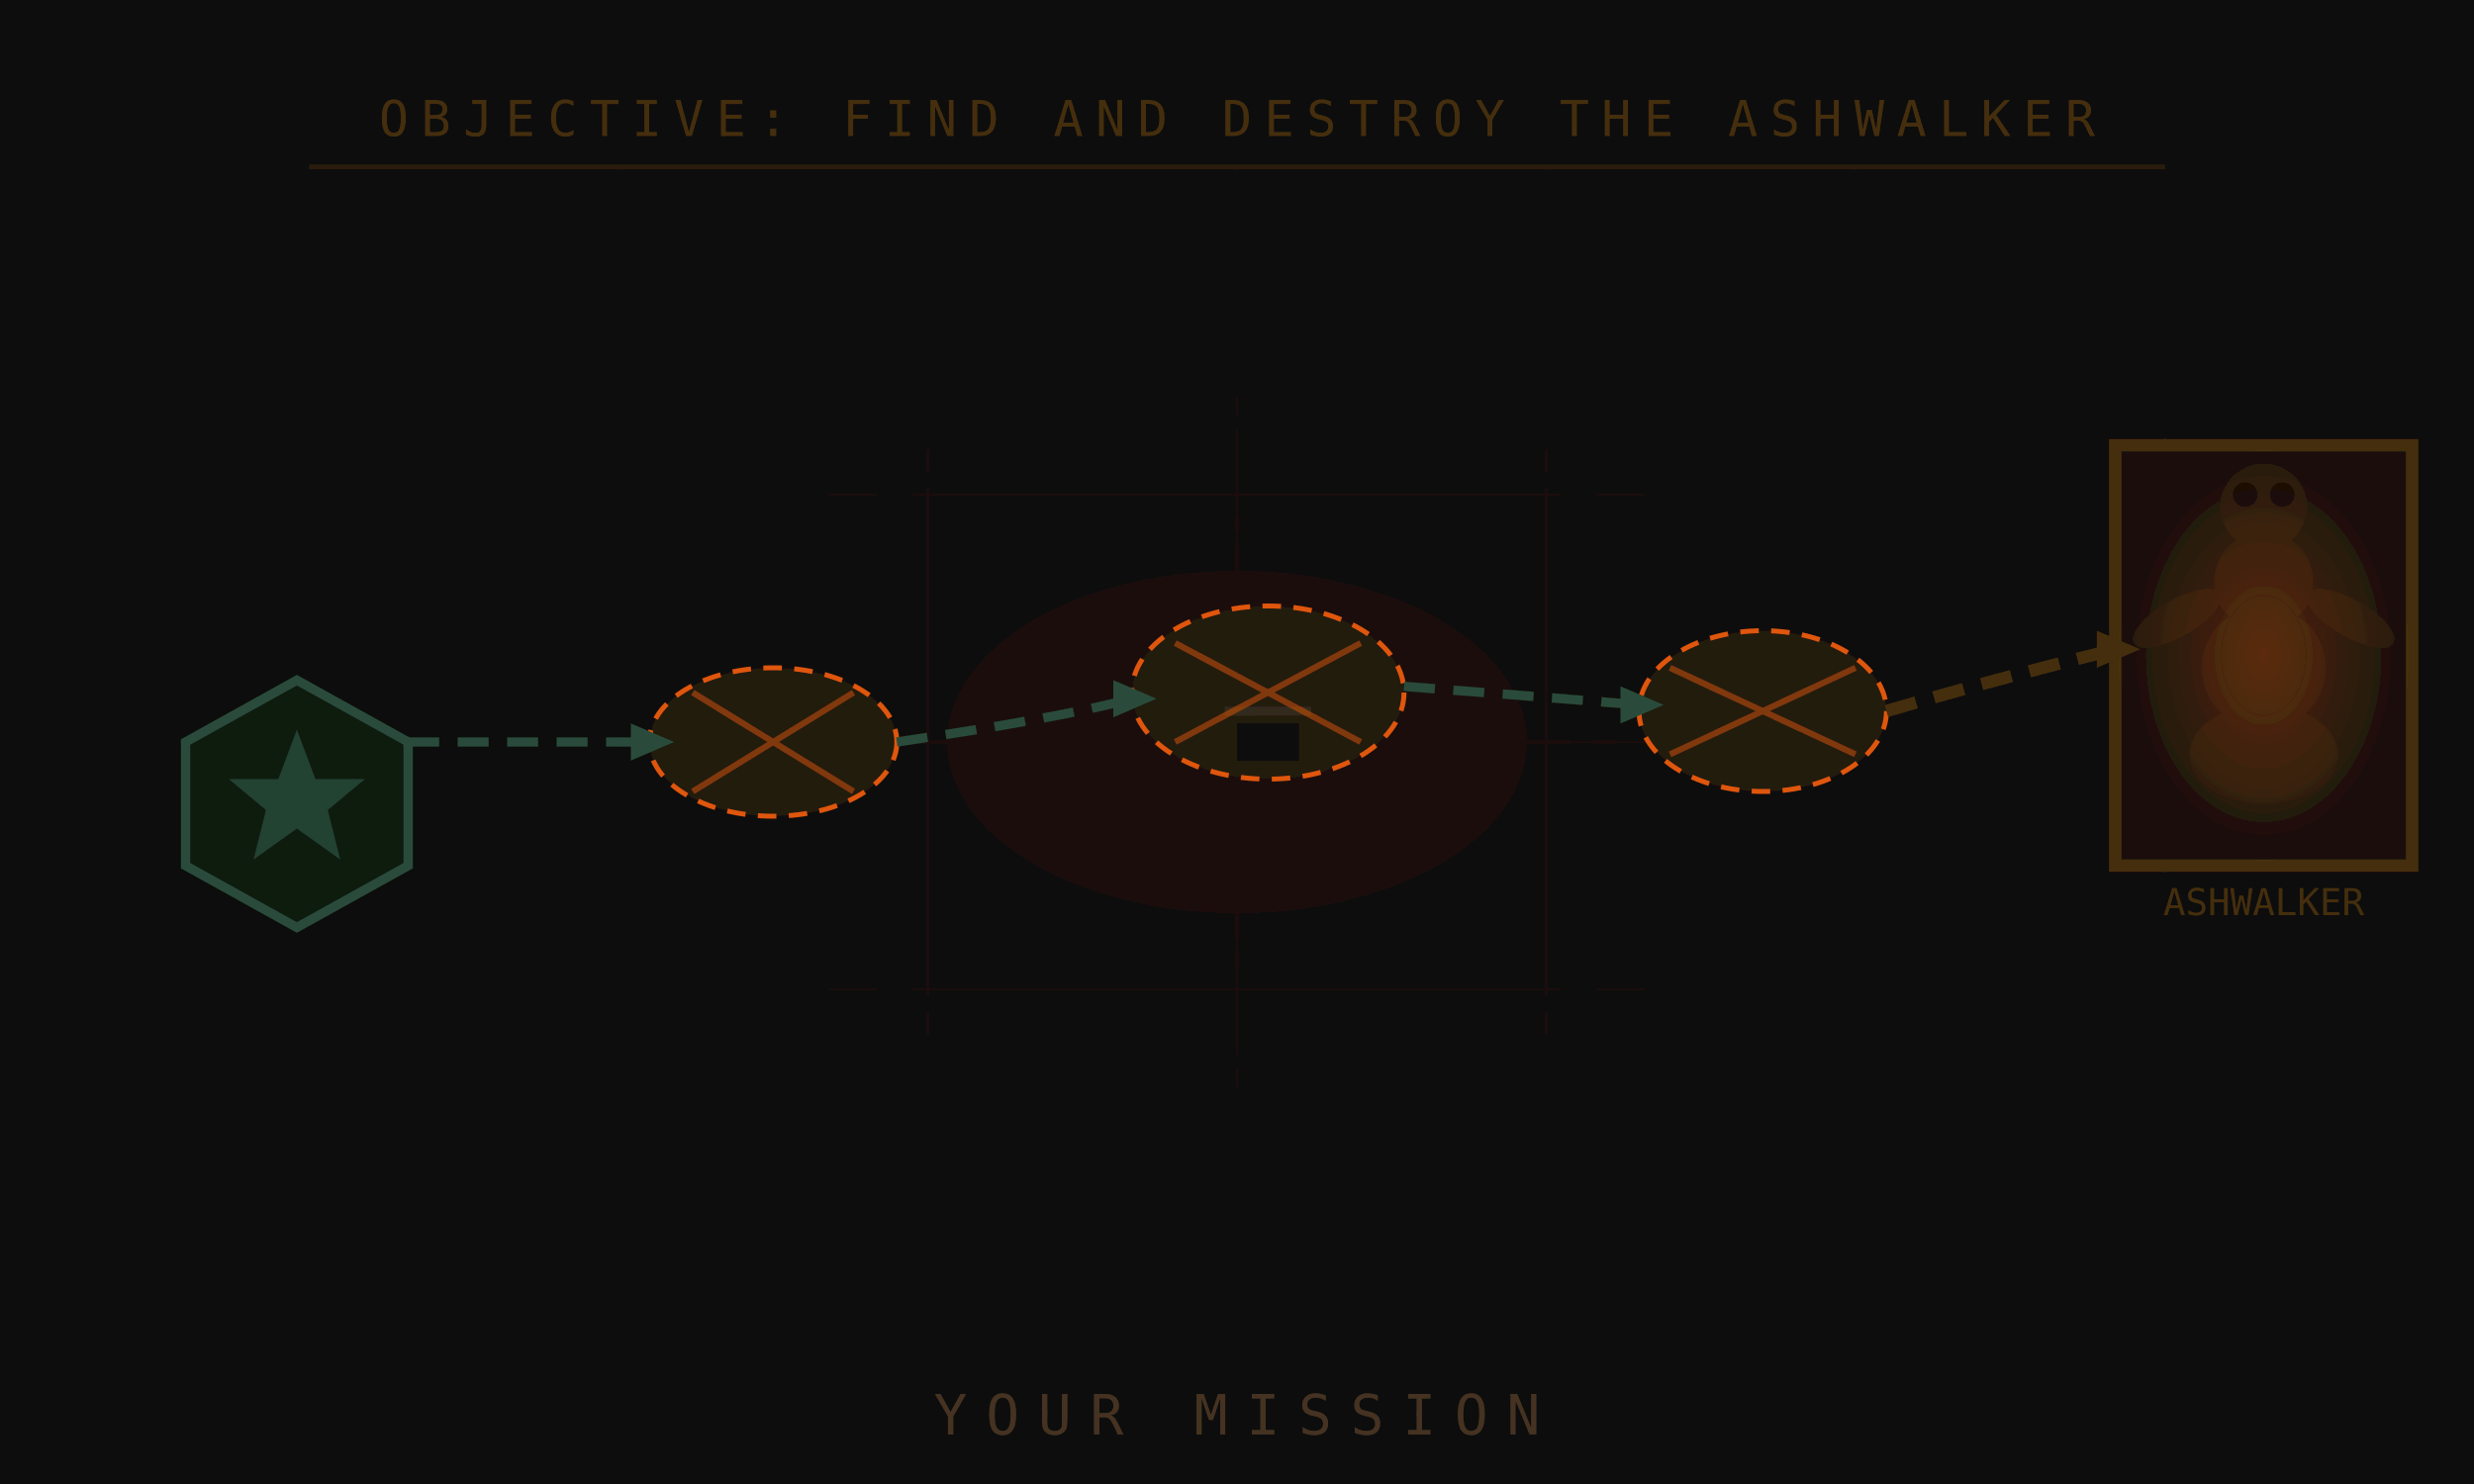
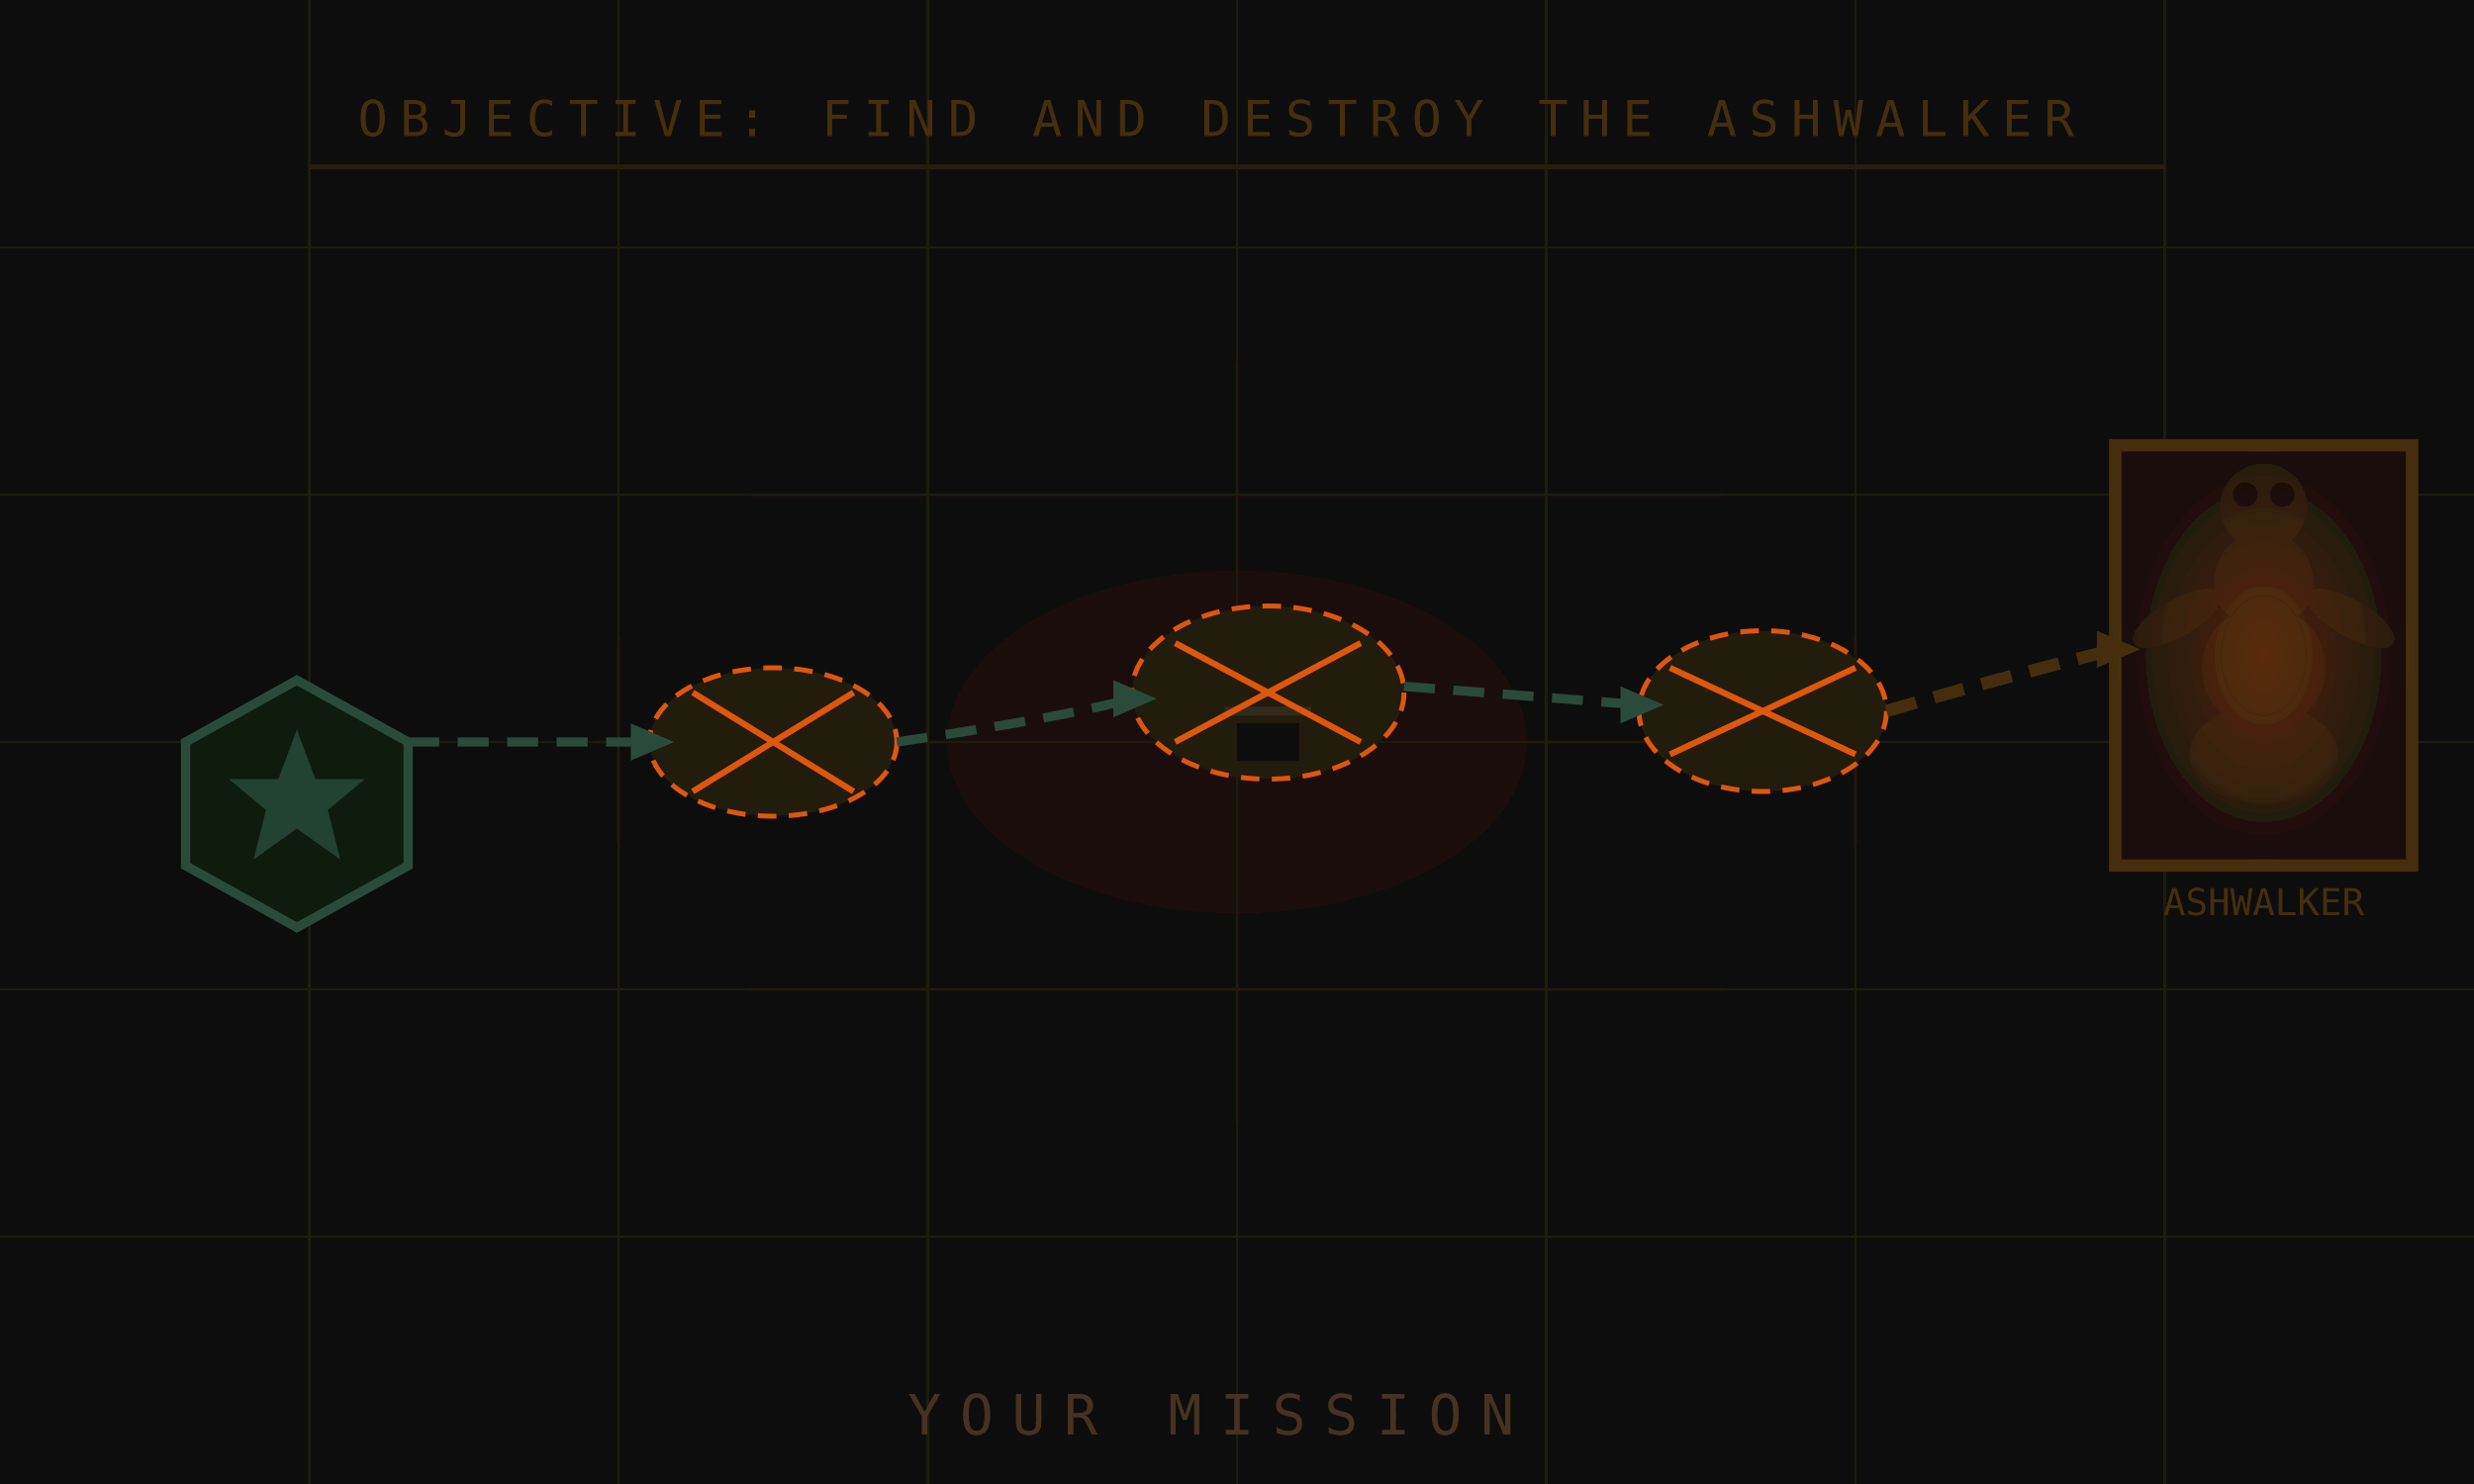
<svg xmlns="http://www.w3.org/2000/svg" viewBox="0 0 400 240" style="filter: brightness(1.4)">
  <rect width="400" height="240" fill="#090908" />
  <radialGradient id="mission3-glow" cx="50%" cy="50%" r="50%">
-     <stop offset="0%" stop-color="#1e1408" stop-opacity="0.7" />
+     <stop offset="0%" stop-color="#1e1408" stop-opacity="0.7">
+       <animate attributeName="stop-opacity" values="0.5;0.9;0.5" dur="5s" repeatCount="indefinite" />
+     </stop>
    <stop offset="100%" stop-color="#090908" stop-opacity="0" />
  </radialGradient>
  <rect width="400" height="240" fill="url(#mission3-glow)" />
-   <g stroke="#161210" stroke-width="0.5" opacity="0.5">
+   <g stroke="#161210" stroke-width="0.5">
+     <animate attributeName="opacity" values="0.3;0.7;0.3" dur="5s" repeatCount="indefinite" />
    <line x1="0" y1="40" x2="400" y2="40" />
    <line x1="0" y1="80" x2="400" y2="80" />
    <line x1="0" y1="120" x2="400" y2="120" />
    <line x1="0" y1="160" x2="400" y2="160" />
    <line x1="0" y1="200" x2="400" y2="200" />
    <line x1="50" y1="0" x2="50" y2="240" />
    <line x1="100" y1="0" x2="100" y2="240" />
    <line x1="150" y1="0" x2="150" y2="240" />
    <line x1="200" y1="0" x2="200" y2="240" />
    <line x1="250" y1="0" x2="250" y2="240" />
    <line x1="300" y1="0" x2="300" y2="240" />
    <line x1="350" y1="0" x2="350" y2="240" />
  </g>
-   <polygon points="30,120 48,110 66,120 66,140 48,150 30,140" fill="#0f1410" stroke="#204030" stroke-width="1.5" />
+   <polygon points="30,120 48,110 66,120 66,140 48,150 30,140" fill="#0f1410" stroke="#204030" stroke-width="1.5">
+     <animate attributeName="opacity" values="0.7;1;0.7" dur="3s" repeatCount="indefinite" />
+   </polygon>
  <polygon points="48,118 51,126 59,126 53,131 55,139 48,134 41,139 43,131 37,126 45,126" fill="#204030" opacity="0.8" />
-   <ellipse cx="125" cy="120" rx="20" ry="12" fill="#1a1208" stroke="#c04808" stroke-width="0.8" stroke-dasharray="3,2" />
+   <ellipse cx="125" cy="120" rx="20" ry="12" fill="#1a1208" stroke="#c04808" stroke-width="0.8" stroke-dasharray="3,2">
+     <animate attributeName="stroke-opacity" values="0.5;1;0.5" dur="2s" repeatCount="indefinite" />
+   </ellipse>
  <g fill="#201a10" opacity="0.7">
    <circle cx="118" cy="117" r="3" />
    <circle cx="126" cy="115" r="3" />
    <circle cx="132" cy="120" r="3" />
  </g>
-   <ellipse cx="205" cy="112" rx="22" ry="14" fill="#1a1208" stroke="#c04808" stroke-width="0.8" stroke-dasharray="3,2" />
+   <ellipse cx="205" cy="112" rx="22" ry="14" fill="#1a1208" stroke="#c04808" stroke-width="0.8" stroke-dasharray="3,2">
+     <animate attributeName="stroke-opacity" values="0.4;0.9;0.4" dur="2.5s" repeatCount="indefinite" />
+   </ellipse>
  <g fill="#201a10" opacity="0.7">
    <circle cx="196" cy="108" r="3" />
    <circle cx="207" cy="106" r="3" />
    <circle cx="215" cy="112" r="3" />
    <circle cx="200" cy="116" r="3" />
  </g>
  <rect x="200" y="117" width="10" height="6" fill="#0a0808" />
  <line x1="198" y1="115" x2="212" y2="115" stroke="#2a2014" stroke-width="1.5" />
-   <ellipse cx="285" cy="115" rx="20" ry="13" fill="#1a1208" stroke="#c04808" stroke-width="0.8" stroke-dasharray="3,2" />
+   <ellipse cx="285" cy="115" rx="20" ry="13" fill="#1a1208" stroke="#c04808" stroke-width="0.8" stroke-dasharray="3,2">
+     <animate attributeName="stroke-opacity" values="0.6;1;0.6" dur="1.8s" repeatCount="indefinite" />
+   </ellipse>
  <g fill="#201a10" opacity="0.7">
    <circle cx="276" cy="110" r="3" />
    <circle cx="283" cy="108" r="3" />
    <circle cx="290" cy="112" r="3" />
    <circle cx="280" cy="118" r="3" />
    <circle cx="288" cy="119" r="3" />
  </g>
-   <rect x="342" y="72" width="48" height="68" fill="#120e08" stroke="#3a2808" stroke-width="2" />
+   <rect x="342" y="72" width="48" height="68" fill="#120e08" stroke="#3a2808" stroke-width="2">
+     <animate attributeName="stroke-opacity" values="0.5;1;0.5" dur="3s" repeatCount="indefinite" />
+   </rect>
  <g fill="#1e1610" opacity="0.9">
    <ellipse cx="366" cy="122" rx="12" ry="8" />
    <ellipse cx="366" cy="108" rx="10" ry="10" />
    <ellipse cx="366" cy="94" rx="8" ry="8" />
    <circle cx="366" cy="82" r="7" />
    <circle cx="363" cy="80" r="2" fill="#090806" />
    <circle cx="369" cy="80" r="2" fill="#090806" />
    <ellipse cx="352" cy="100" rx="8" ry="3" transform="rotate(-30,352,100)" />
    <ellipse cx="380" cy="100" rx="8" ry="3" transform="rotate(30,380,100)" />
  </g>
  <radialGradient id="boss-glow3" cx="50%" cy="50%" r="50%">
-     <stop offset="0%" stop-color="#c04808" stop-opacity="0.3" />
+     <stop offset="0%" stop-color="#c04808" stop-opacity="0.3">
+       <animate attributeName="stop-opacity" values="0.2;0.5;0.2" dur="3s" repeatCount="indefinite" />
+     </stop>
    <stop offset="100%" stop-color="#c04808" stop-opacity="0" />
  </radialGradient>
  <rect x="342" y="72" width="48" height="68" fill="url(#boss-glow3)" />
  <text x="366" y="148" font-family="monospace" font-size="6" fill="#3a2808" text-anchor="middle">ASHWALKER</text>
-   <path d="M66,120 Q90,120 105,120" stroke="#204030" stroke-width="1.5" fill="none" stroke-dasharray="5,3" />
+   <path d="M66,120 Q90,120 105,120" stroke="#204030" stroke-width="1.5" fill="none" stroke-dasharray="5,3">
+     <animate attributeName="stroke-dashoffset" from="0" to="-16" dur="1.2s" repeatCount="indefinite" />
+   </path>
  <polygon points="102,117 109,120 102,123" fill="#204030" />
-   <path d="M145,120 Q172,116 183,113" stroke="#204030" stroke-width="1.5" fill="none" stroke-dasharray="5,3" />
+   <path d="M145,120 Q172,116 183,113" stroke="#204030" stroke-width="1.5" fill="none" stroke-dasharray="5,3">
+     <animate attributeName="stroke-dashoffset" from="0" to="-16" dur="1.4s" repeatCount="indefinite" />
+   </path>
  <polygon points="180,110 187,113 180,116" fill="#204030" />
-   <path d="M227,111 Q253,113 265,114" stroke="#204030" stroke-width="1.5" fill="none" stroke-dasharray="5,3" />
+   <path d="M227,111 Q253,113 265,114" stroke="#204030" stroke-width="1.5" fill="none" stroke-dasharray="5,3">
+     <animate attributeName="stroke-dashoffset" from="0" to="-16" dur="1.3s" repeatCount="indefinite" />
+   </path>
  <polygon points="262,111 269,114 262,117" fill="#204030" />
-   <path d="M305,115 Q322,110 342,105" stroke="#3a2808" stroke-width="2" fill="none" stroke-dasharray="5,3" />
+   <path d="M305,115 Q322,110 342,105" stroke="#3a2808" stroke-width="2" fill="none" stroke-dasharray="5,3">
+     <animate attributeName="stroke-dashoffset" from="0" to="-16" dur="1s" repeatCount="indefinite" />
+     <animate attributeName="opacity" values="0.6;1;0.6" dur="2s" repeatCount="indefinite" />
+   </path>
  <polygon points="339,102 346,105 339,108" fill="#3a2808" />
-   <g stroke="#c04808" stroke-width="1" opacity="0.5">
+   <g stroke="#c04808" stroke-width="1">
+     <animate attributeName="opacity" values="0.4;0.7;0.4" dur="2s" repeatCount="indefinite" />
    <line x1="112" y1="112" x2="138" y2="128" />
    <line x1="138" y1="112" x2="112" y2="128" />
    <line x1="190" y1="104" x2="220" y2="120" />
    <line x1="220" y1="104" x2="190" y2="120" />
    <line x1="270" y1="108" x2="300" y2="122" />
    <line x1="300" y1="108" x2="270" y2="122" />
  </g>
-   <text x="200" y="22" font-family="monospace" font-size="8" fill="#3a2808" text-anchor="middle" letter-spacing="2">OBJECTIVE: FIND AND DESTROY THE ASHWALKER</text>
+   <text x="200" y="22" font-family="monospace" font-size="8" fill="#3a2808" text-anchor="middle" letter-spacing="2">OBJECTIVE: FIND AND DESTROY THE ASHWALKER
+     <animate attributeName="opacity" values="0.5;1;0.5" dur="4s" repeatCount="indefinite" />
+   </text>
  <line x1="50" y1="27" x2="350" y2="27" stroke="#201808" stroke-width="0.8" />
-   <text x="200" y="232" font-family="monospace" font-size="9" fill="#3a2c1a" text-anchor="middle" letter-spacing="3">YOUR MISSION</text>
+   <text x="200" y="232" font-family="monospace" font-size="9" fill="#3a2c1a" text-anchor="middle" letter-spacing="3">YOUR MISSION
+     <animate attributeName="opacity" values="0.5;1;0.5" dur="5s" repeatCount="indefinite" />
+   </text>
</svg>
